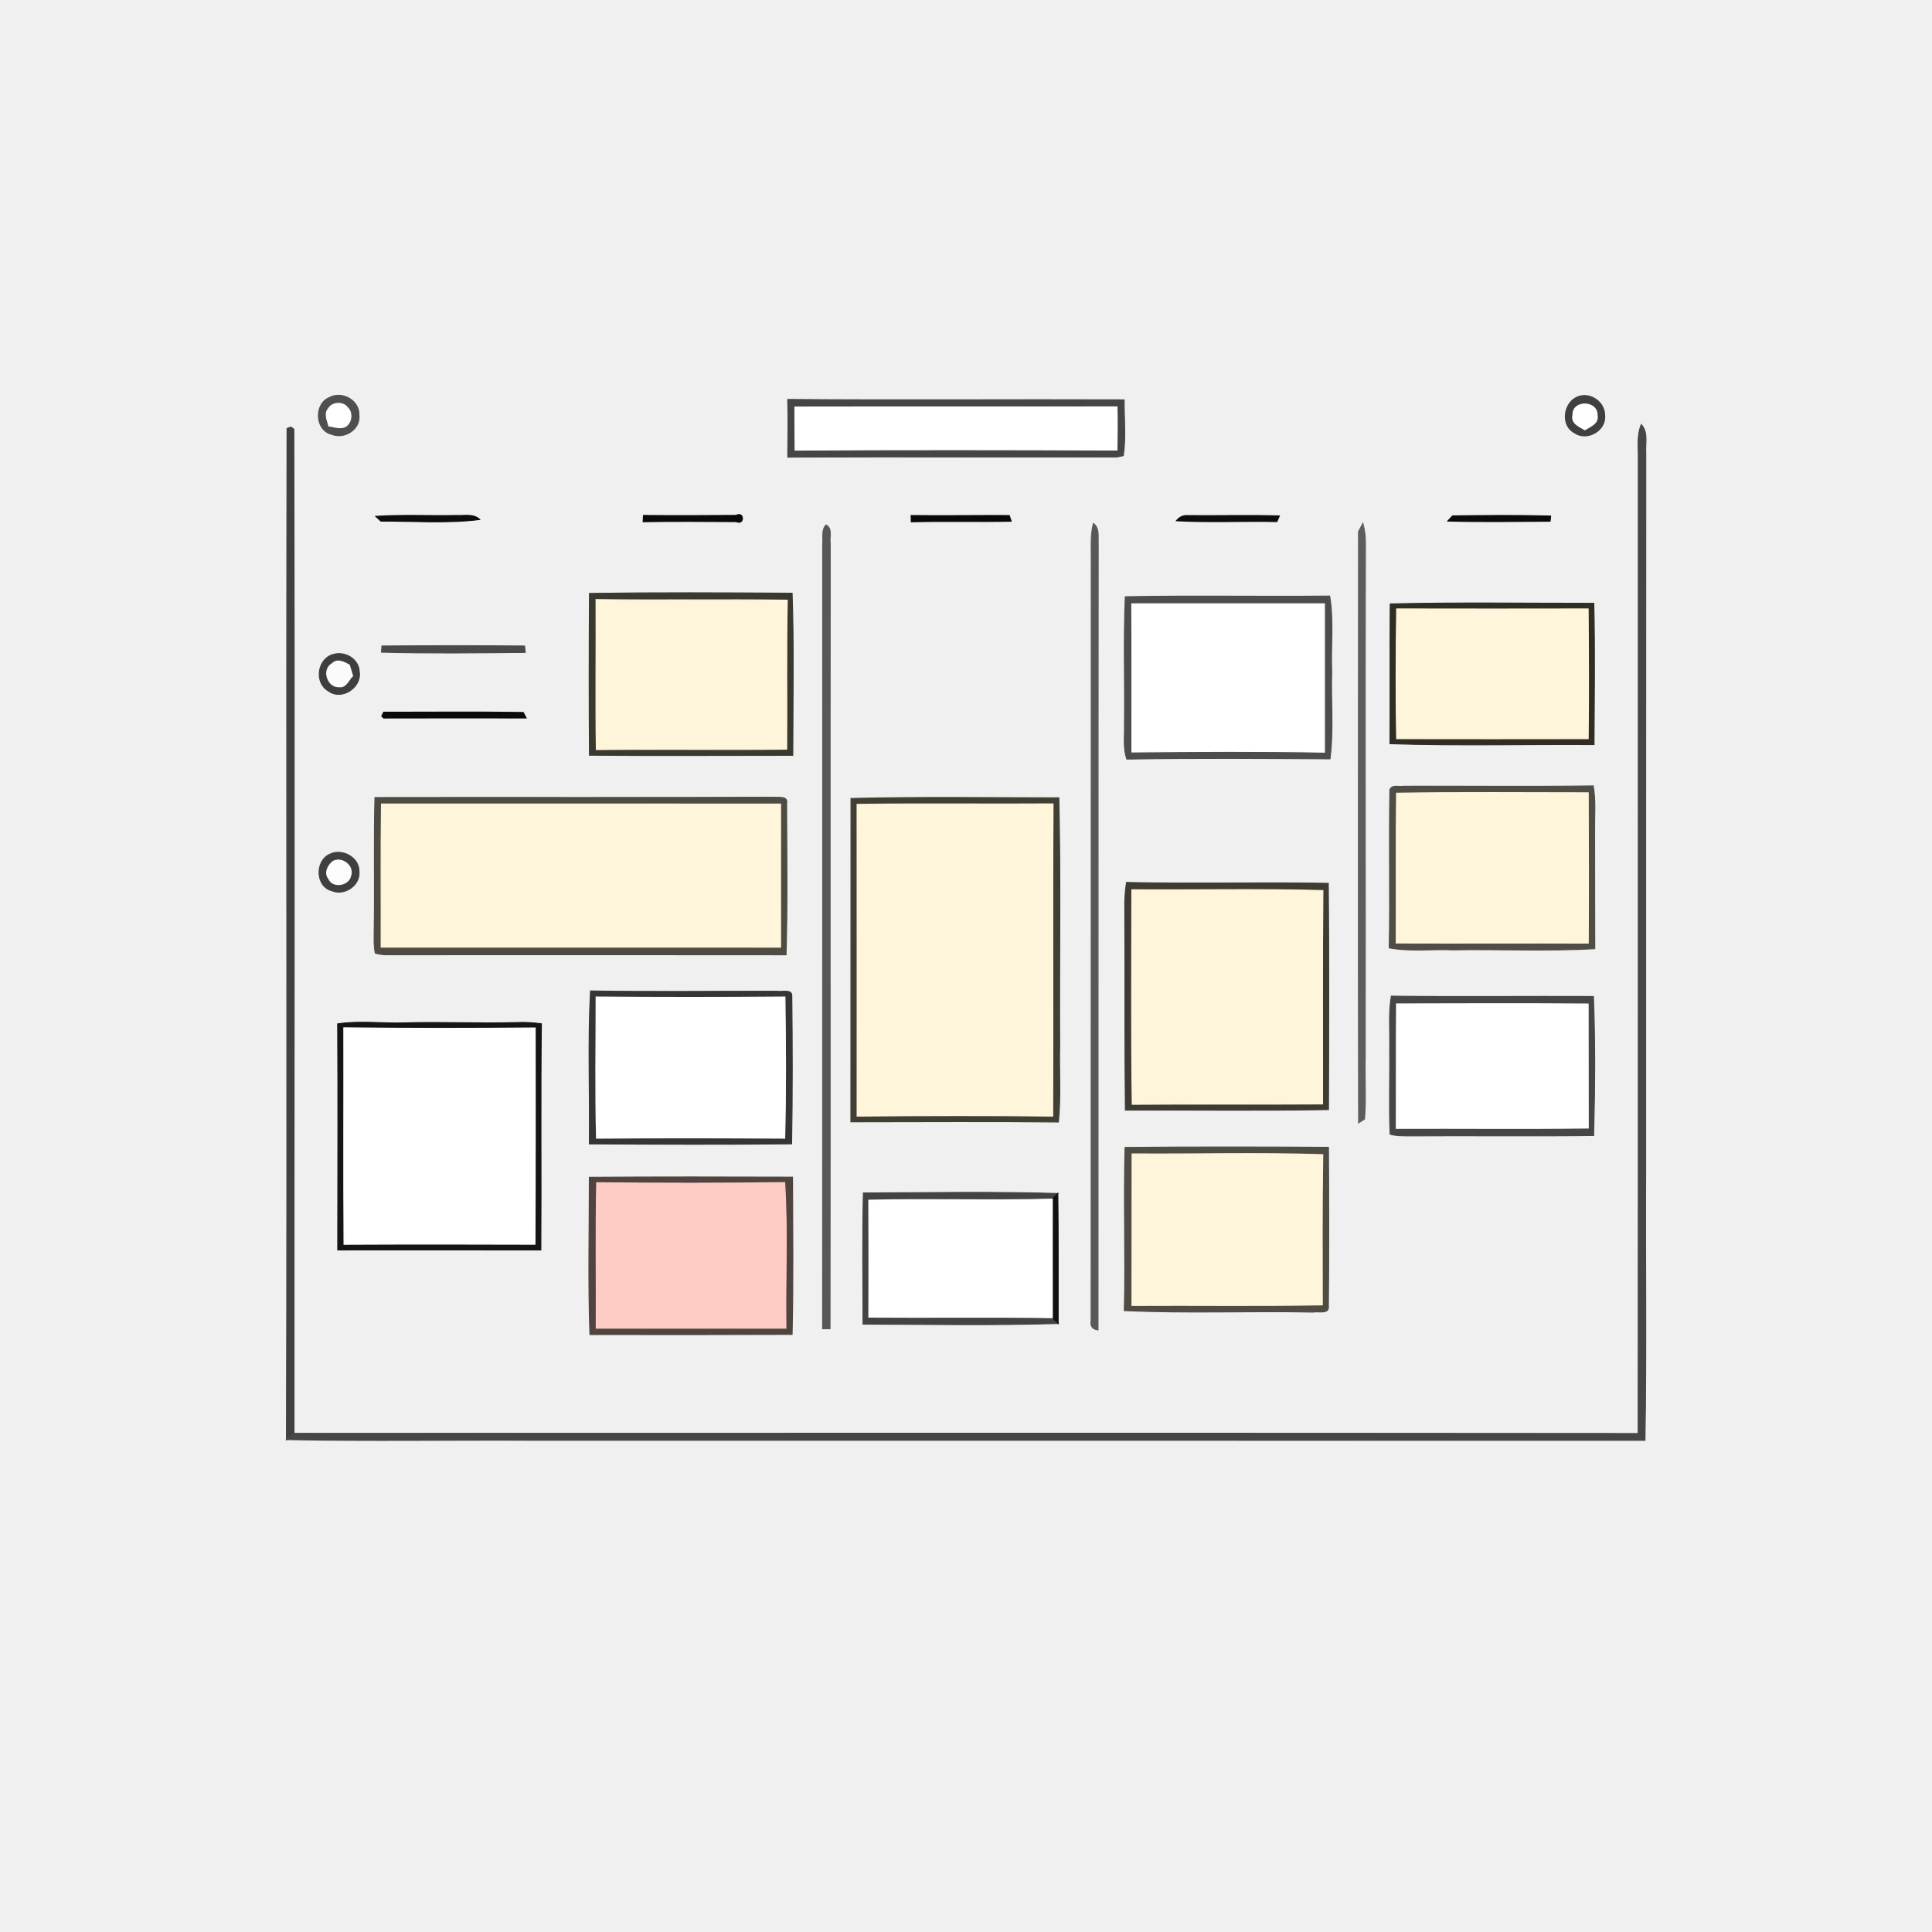
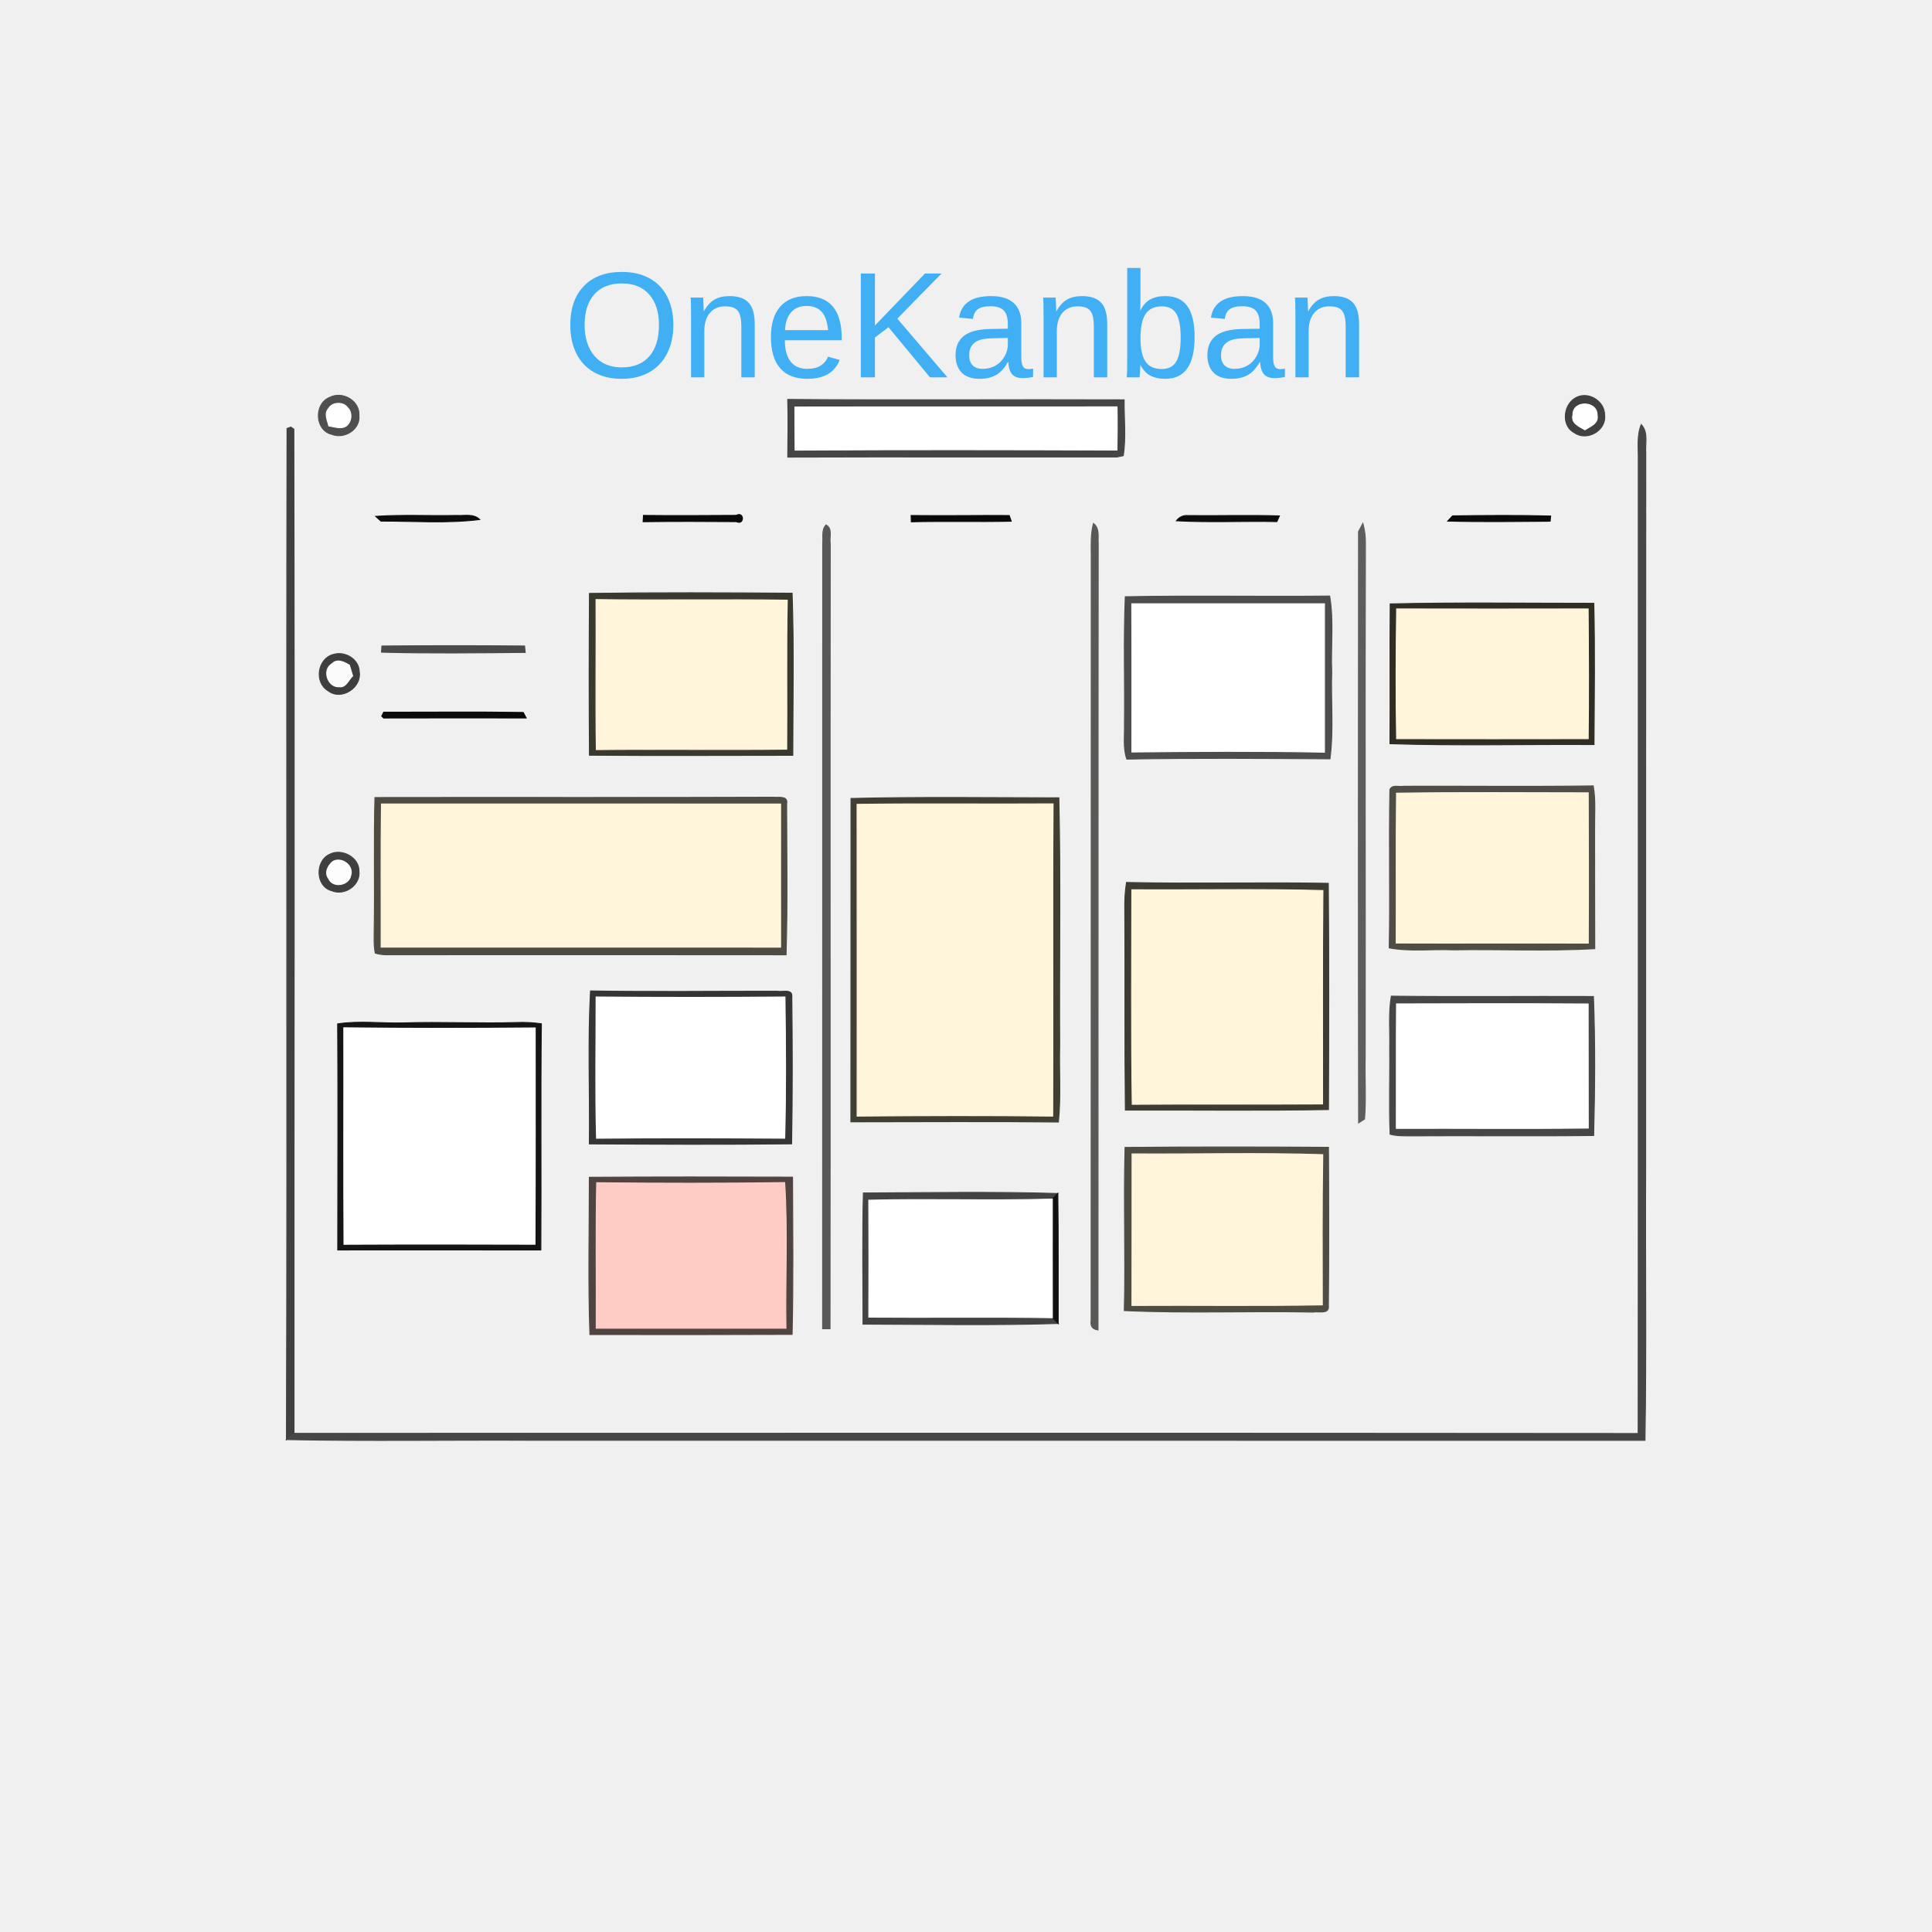
<svg xmlns="http://www.w3.org/2000/svg" height="512pt" version="1.1" viewBox="0 0 512 512" width="512pt">
  <path d="M 0.00 0.00 L 512.00 0.00 L 512.00 512.00 L 0.00 512.00 L 0.00 0.00 Z" fill="transparent" opacity="1.00" stroke="transparent" stroke-width="0.25" />
  <path d="M 87.27 105.36 C 90.65 103.50 95.36 106.14 95.13 110.08 C 95.54 113.83 91.24 116.46 87.91 115.10 C 83.46 114.08 83.16 107.05 87.27 105.36 Z" fill="#4f4f4f" opacity="1.00" stroke="#4f4f4f" stroke-width="0.25" />
  <path d="M 417.32 105.57 C 420.63 103.42 425.30 106.18 425.25 110.04 C 425.73 114.07 420.60 117.00 417.31 114.73 C 413.79 113.00 414.20 107.52 417.32 105.57 Z" fill="#404040" opacity="1.00" stroke="#404040" stroke-width="0.25" />
  <path d="M 208.75 105.85 C 238.47 106.10 268.19 105.84 297.91 105.96 C 297.87 110.88 298.43 115.89 297.69 120.75 C 297.28 120.84 296.46 121.01 296.05 121.10 C 266.95 121.14 237.86 121.04 208.76 121.14 C 208.80 116.04 208.90 110.94 208.75 105.85 Z" fill="#454545" opacity="1.00" stroke="#454545" stroke-width="0.25" />
  <path d="M 87.09 108.23 C 88.05 106.55 90.96 106.42 92.07 107.99 C 93.46 109.28 93.24 111.74 91.77 112.89 C 90.33 113.82 88.66 113.08 87.14 112.89 C 86.78 111.37 85.82 109.62 87.09 108.23 Z" fill="#ffffff" opacity="1.00" stroke="#ffffff" stroke-width="0.25" />
  <path d="M 416.85 109.92 C 416.72 106.05 423.30 106.15 423.25 109.95 C 423.74 112.21 421.51 112.94 420.01 113.90 C 418.48 112.99 416.26 112.16 416.85 109.92 Z" fill="#ffffff" opacity="1.00" stroke="#ffffff" stroke-width="0.25" />
  <path d="M 210.65 107.86 C 239.11 107.80 267.57 107.88 296.03 107.82 C 296.11 111.64 296.08 115.45 296.01 119.27 C 267.58 119.17 239.14 119.12 210.71 119.29 C 210.66 115.48 210.67 111.67 210.65 107.86 Z" fill="#ffffff" opacity="1.00" stroke="#ffffff" stroke-width="0.25" />
  <path d="M 76.07 113.55 L 77.08 113.18 L 77.87 113.73 C 78.07 202.43 77.88 291.15 77.92 379.85 C 77.41 380.27 76.41 381.09 75.91 381.51 C 76.17 292.19 75.85 202.86 76.07 113.55 Z" fill="#404040" opacity="1.00" stroke="#404040" stroke-width="0.25" />
  <path d="M 434.16 122.00 C 434.23 118.83 433.71 115.53 434.94 112.50 C 436.88 114.55 435.96 117.52 436.15 120.04 C 436.09 183.36 436.14 246.69 436.12 310.01 C 436.00 333.91 436.34 357.82 435.94 381.71 C 337.65 381.67 239.36 381.71 141.06 381.69 C 119.35 381.57 97.62 381.95 75.91 381.51 C 76.41 381.09 77.41 380.27 77.92 379.85 C 196.65 379.85 315.39 379.77 434.13 379.89 C 434.20 293.93 434.14 207.96 434.16 122.00 Z" fill="#464646" opacity="1.00" stroke="#464646" stroke-width="0.25" />
  <path d="M 99.58 136.84 C 106.73 136.36 113.90 136.75 121.05 136.60 C 123.09 136.73 125.49 136.06 127.12 137.68 C 118.48 138.76 109.65 138.07 100.95 138.10 C 100.61 137.78 99.93 137.15 99.58 136.84 Z" fill="#0c0c0c" opacity="1.00" stroke="#0c0c0c" stroke-width="0.25" />
  <path d="M 170.52 136.59 C 178.71 136.68 186.90 136.62 195.09 136.58 C 197.28 135.41 197.33 139.30 195.13 138.24 C 186.89 138.18 178.66 138.15 170.43 138.26 L 170.52 136.59 Z" fill="#090909" opacity="1.00" stroke="#090909" stroke-width="0.25" />
  <path d="M 241.46 136.61 C 250.13 136.72 258.79 136.57 267.46 136.61 C 267.59 136.99 267.85 137.75 267.98 138.13 C 259.15 138.32 250.32 138.08 241.50 138.28 L 241.46 136.61 Z" fill="#080808" opacity="1.00" stroke="#080808" stroke-width="0.25" />
  <path d="M 311.75 138.01 C 312.57 136.98 313.61 136.52 314.89 136.63 C 322.94 136.72 331.00 136.47 339.05 136.72 C 338.88 137.10 338.55 137.86 338.39 138.23 C 329.51 138.04 320.61 138.50 311.75 138.01 Z" fill="#0c0c0c" opacity="1.00" stroke="#0c0c0c" stroke-width="0.25" />
  <path d="M 383.67 138.09 C 383.99 137.75 384.63 137.06 384.95 136.71 C 393.60 136.60 402.29 136.51 410.94 136.75 L 410.80 138.13 C 401.76 138.20 392.71 138.34 383.67 138.09 Z" fill="#0a0a0a" opacity="1.00" stroke="#0a0a0a" stroke-width="0.25" />
  <path d="M 218.02 144.01 C 218.19 142.38 217.66 140.41 218.91 139.11 C 220.71 140.04 219.74 142.41 220.03 144.01 C 219.93 213.38 220.06 282.76 219.97 352.13 C 219.48 352.13 218.49 352.13 218.00 352.13 C 217.99 282.75 218.05 213.38 218.02 144.01 Z" fill="#585858" opacity="1.00" stroke="#585858" stroke-width="0.25" />
  <path d="M 289.19 147.01 C 289.16 144.24 289.07 141.43 289.76 138.72 C 291.47 140.01 290.92 142.22 291.04 144.02 C 290.97 213.50 291.03 282.98 290.99 352.46 C 289.51 352.25 288.91 351.43 289.16 350.00 C 289.15 282.33 289.20 214.67 289.19 147.01 Z" fill="#585857" opacity="1.00" stroke="#585857" stroke-width="0.25" />
  <path d="M 360.02 140.87 C 360.31 140.32 360.89 139.22 361.18 138.68 C 361.65 140.41 361.88 142.20 361.86 144.01 C 361.70 189.35 361.88 234.69 361.80 280.03 C 361.66 285.53 362.06 291.06 361.62 296.55 C 361.22 296.80 360.43 297.32 360.04 297.58 C 359.94 245.34 360.00 193.10 360.02 140.87 Z" fill="#5d5d5d" opacity="1.00" stroke="#5d5d5d" stroke-width="0.25" />
  <path d="M 156.21 157.26 C 174.11 157.00 192.02 157.08 209.92 157.21 C 210.43 171.52 210.11 185.85 210.10 200.17 C 192.13 200.17 174.17 200.29 156.21 200.14 C 156.10 185.85 156.12 171.56 156.21 157.26 Z" fill="#3a3930" opacity="1.00" stroke="#3a3930" stroke-width="0.25" />
  <path d="M 298.21 158.14 C 316.26 157.79 334.32 158.15 352.38 157.96 C 353.50 164.58 352.65 171.34 352.92 178.03 C 352.67 185.71 353.47 193.47 352.46 201.10 C 334.51 200.99 316.55 200.85 298.61 201.17 C 297.59 198.22 298.07 195.05 297.99 192.00 C 298.13 180.71 297.73 169.42 298.21 158.14 Z" fill="#4d4d4d" opacity="1.00" stroke="#4d4d4d" stroke-width="0.25" />
  <path d="M 157.95 158.89 C 174.84 159.12 191.74 158.82 208.64 159.05 C 208.37 172.21 208.59 185.37 208.49 198.54 C 191.67 198.74 174.85 198.48 158.03 198.66 C 157.82 185.41 158.03 172.15 157.95 158.89 Z" fill="#fff5da" opacity="1.00" stroke="#fff5da" stroke-width="0.25" />
  <path d="M 299.93 160.00 C 316.95 159.99 333.98 160.00 351.00 160.00 C 351.00 173.11 351.00 186.23 351.00 199.34 C 333.99 199.00 316.97 199.11 299.96 199.29 C 299.95 186.19 300.00 173.10 299.93 160.00 Z" fill="#ffffff" opacity="1.00" stroke="#ffffff" stroke-width="0.25" />
  <path d="M 368.42 160.04 C 386.40 159.62 404.39 159.89 422.38 159.88 C 422.68 172.35 422.50 184.84 422.43 197.32 C 404.40 197.20 386.36 197.67 368.35 197.09 C 368.45 184.74 368.30 172.39 368.42 160.04 Z" fill="#302d24" opacity="1.00" stroke="#302d24" stroke-width="0.25" />
  <path d="M 370.12 161.37 C 387.04 161.41 403.96 161.40 420.88 161.37 C 420.97 172.83 421.03 184.29 420.89 195.76 C 403.96 195.81 387.03 195.77 370.11 195.76 C 369.90 184.30 369.97 172.83 370.12 161.37 Z" fill="#fff5da" opacity="1.00" stroke="#fff5da" stroke-width="0.25" />
  <path d="M 101.21 171.20 C 113.81 171.09 126.43 171.08 139.02 171.20 C 139.07 171.63 139.15 172.48 139.19 172.90 C 126.51 173.02 113.78 173.18 101.10 172.84 C 101.13 172.43 101.19 171.61 101.21 171.20 Z" fill="#4a4a4a" opacity="1.00" stroke="#4a4a4a" stroke-width="0.25" />
  <path d="M 88.34 173.43 C 91.40 172.49 95.10 174.64 95.21 177.98 C 95.93 182.24 90.45 185.76 86.98 183.08 C 83.19 180.87 84.14 174.51 88.34 173.43 Z" fill="#3e3e3e" opacity="1.00" stroke="#3e3e3e" stroke-width="0.25" />
  <path d="M 88.00 175.89 C 89.38 174.48 91.20 175.45 92.60 176.27 C 92.82 176.98 93.24 178.41 93.46 179.13 C 92.38 180.12 91.70 182.27 89.91 182.00 C 86.85 182.24 85.23 177.49 88.00 175.89 Z" fill="#fbfbfb" opacity="1.00" stroke="#fbfbfb" stroke-width="0.25" />
  <path d="M 101.16 189.80 C 101.29 189.53 101.55 189.00 101.68 188.73 C 114.01 188.76 126.35 188.60 138.67 188.81 L 139.44 190.27 C 126.85 190.25 114.26 190.25 101.68 190.28 L 101.16 189.80 Z" fill="#0a0a0a" opacity="1.00" stroke="#0a0a0a" stroke-width="0.25" />
  <path d="M 368.34 209.21 C 368.99 207.85 370.82 208.60 371.99 208.36 C 388.73 208.30 405.48 208.50 422.23 208.27 C 422.91 212.14 422.54 216.08 422.59 219.99 C 422.62 230.47 422.58 240.94 422.63 251.42 C 410.11 252.11 397.52 251.51 384.98 251.72 C 379.38 251.48 373.70 252.23 368.16 251.20 C 368.43 237.21 368.05 223.20 368.34 209.21 Z" fill="#4f4d45" opacity="1.00" stroke="#4f4d45" stroke-width="0.25" />
  <path d="M 370.09 210.20 C 387.02 209.94 403.96 210.09 420.90 210.10 C 420.96 223.38 420.99 236.66 420.91 249.94 C 403.94 249.87 386.98 249.98 370.01 249.91 C 370.07 236.67 369.94 223.43 370.09 210.20 Z" fill="#fff5da" opacity="1.00" stroke="#fff5da" stroke-width="0.25" />
  <path d="M 99.36 211.35 C 134.58 211.28 169.80 211.41 205.02 211.27 C 206.24 211.44 208.91 210.79 208.47 212.97 C 208.50 226.32 208.72 239.69 208.32 253.03 C 173.21 252.99 138.11 253.00 103.01 253.02 C 101.79 253.07 100.61 252.93 99.45 252.60 C 99.01 250.43 99.17 248.20 99.17 246.01 C 99.35 234.45 99.05 222.90 99.36 211.35 Z" fill="#4e4c42" opacity="1.00" stroke="#4e4c42" stroke-width="0.25" />
  <path d="M 225.52 211.60 C 243.87 211.15 262.25 211.41 280.61 211.43 C 281.12 233.29 280.70 255.18 280.83 277.04 C 280.65 283.81 281.18 290.60 280.49 297.35 C 262.16 297.15 243.82 297.30 225.49 297.30 C 225.49 268.74 225.53 240.17 225.52 211.60 Z" fill="#413e34" opacity="1.00" stroke="#413e34" stroke-width="0.25" />
  <path d="M 101.09 213.06 C 136.35 213.08 171.61 213.03 206.87 213.08 C 206.89 225.72 206.84 238.37 206.87 251.01 C 171.58 250.98 136.29 251.01 101.00 251.00 C 101.04 238.35 100.91 225.70 101.09 213.06 Z" fill="#fff5da" opacity="1.00" stroke="#fff5da" stroke-width="0.25" />
  <path d="M 227.13 213.16 C 244.45 212.91 261.77 213.15 279.08 213.03 C 278.89 240.61 279.10 268.20 278.98 295.78 C 261.70 295.58 244.42 295.63 227.14 295.78 C 227.16 268.24 227.14 240.70 227.13 213.16 Z" fill="#fff5da" opacity="1.00" stroke="#fff5da" stroke-width="0.25" />
  <path d="M 87.29 226.43 C 90.49 224.69 95.27 227.18 95.14 230.97 C 95.51 234.64 91.28 237.46 87.94 236.06 C 83.62 234.94 83.45 228.27 87.29 226.43 Z" fill="#3f3f3f" opacity="1.00" stroke="#3f3f3f" stroke-width="0.25" />
  <path d="M 88.26 228.27 C 90.63 226.98 93.87 229.50 92.93 232.09 C 92.43 234.66 88.21 235.40 87.11 232.86 C 85.89 231.31 86.91 229.32 88.26 228.27 Z" fill="#fdfdfd" opacity="1.00" stroke="#fdfdfd" stroke-width="0.25" />
  <path d="M 298.53 233.86 C 316.36 234.25 334.19 233.77 352.02 234.09 C 352.20 254.08 352.14 274.07 352.06 294.05 C 334.12 294.37 316.17 294.13 298.23 294.18 C 298.03 276.47 298.19 258.76 298.08 241.05 C 298.02 238.64 298.16 236.23 298.53 233.86 Z" fill="#3d3b32" opacity="1.00" stroke="#3d3b32" stroke-width="0.25" />
  <path d="M 299.94 235.79 C 316.82 235.91 333.71 235.53 350.59 236.00 C 350.40 254.85 350.53 273.71 350.50 292.56 C 333.68 292.67 316.86 292.52 300.05 292.66 C 299.78 273.71 299.92 254.74 299.94 235.79 Z" fill="#fff5da" opacity="1.00" stroke="#fff5da" stroke-width="0.25" />
  <path d="M 156.18 303.14 C 156.35 289.63 155.75 276.09 156.49 262.61 C 172.99 262.89 189.50 262.66 206.00 262.69 C 207.16 262.97 209.95 261.99 209.84 263.98 C 209.99 277.02 210.02 290.08 209.79 303.13 C 191.92 303.33 174.04 303.25 156.18 303.14 Z" fill="#353535" opacity="1.00" stroke="#353535" stroke-width="0.25" />
  <path d="M 157.97 264.21 C 174.65 264.36 191.34 264.35 208.03 264.21 C 208.20 276.68 208.29 289.17 207.96 301.64 C 191.34 301.53 174.71 301.48 158.09 301.65 C 157.73 289.18 157.98 276.69 157.97 264.21 Z" fill="#ffffff" opacity="1.00" stroke="#ffffff" stroke-width="0.25" />
  <path d="M 368.71 263.99 C 386.56 264.21 404.42 264.00 422.28 264.08 C 422.76 276.34 422.66 288.65 422.34 300.92 C 405.92 301.12 389.49 300.91 373.07 301.02 C 371.50 300.98 369.91 301.03 368.40 300.58 C 368.06 293.06 368.38 285.52 368.28 278.00 C 368.40 273.33 367.92 268.62 368.71 263.99 Z" fill="#464646" opacity="1.00" stroke="#464646" stroke-width="0.25" />
  <path d="M 370.09 266.04 C 387.02 265.99 403.95 265.95 420.88 266.06 C 420.91 277.02 420.89 287.98 420.91 298.95 C 403.96 299.16 387.00 298.97 370.04 299.04 C 370.08 288.04 370.00 277.04 370.09 266.04 Z" fill="#ffffff" opacity="1.00" stroke="#ffffff" stroke-width="0.25" />
  <path d="M 89.48 271.34 C 95.27 270.45 101.13 271.24 106.95 271.08 C 116.97 270.76 127.00 271.28 137.03 270.98 C 139.18 270.88 141.34 271.03 143.47 271.31 C 143.23 291.29 143.46 311.27 143.33 331.26 C 125.39 331.23 107.44 331.24 89.50 331.25 C 89.52 311.28 89.61 291.31 89.48 271.34 Z" fill="#151515" opacity="1.00" stroke="#151515" stroke-width="0.25" />
  <path d="M 91.11 272.37 C 108.02 272.58 124.93 272.56 141.84 272.41 C 141.84 291.52 141.88 310.63 141.78 329.74 C 124.91 329.68 108.03 329.67 91.16 329.75 C 91.04 310.63 91.15 291.50 91.11 272.37 Z" fill="#ffffff" opacity="1.00" stroke="#ffffff" stroke-width="0.25" />
  <path d="M 298.15 304.08 C 316.12 303.91 334.09 303.94 352.06 304.05 C 352.14 318.07 352.18 332.09 352.04 346.11 C 352.32 348.40 349.33 347.42 348.02 347.72 C 331.34 347.37 314.62 348.10 297.95 347.32 C 298.31 332.91 297.74 318.49 298.15 304.08 Z" fill="#4e4c43" opacity="1.00" stroke="#4e4c43" stroke-width="0.25" />
  <path d="M 300.01 305.79 C 316.85 305.91 333.71 305.44 350.55 305.99 C 350.33 319.26 350.42 332.54 350.43 345.81 C 333.62 346.11 316.80 345.86 299.98 345.96 C 300.02 332.56 299.98 319.18 300.01 305.79 Z" fill="#fff5da" opacity="1.00" stroke="#fff5da" stroke-width="0.25" />
  <path d="M 156.18 311.99 C 174.13 311.87 192.08 311.89 210.03 311.95 C 210.08 325.84 210.25 339.74 209.92 353.63 C 192.05 353.69 174.19 353.72 156.33 353.67 C 155.84 339.79 156.18 325.88 156.18 311.99 Z" fill="#504441" opacity="1.00" stroke="#504441" stroke-width="0.25" />
  <path d="M 158.12 313.43 C 174.73 313.60 191.34 313.63 207.95 313.39 C 208.79 326.22 208.08 339.14 208.29 352.00 C 191.53 351.98 174.76 352.00 158.00 352.00 C 158.07 339.14 157.85 326.28 158.12 313.43 Z" fill="#ffcbc5" opacity="1.00" stroke="#ffcbc5" stroke-width="0.25" />
  <path d="M 228.80 316.15 C 245.98 316.08 263.17 315.77 280.34 316.29 C 279.98 316.66 279.25 317.40 278.88 317.77 C 262.67 318.23 246.45 317.67 230.23 318.06 C 230.30 328.39 230.28 338.72 230.24 349.06 C 246.46 349.19 262.68 348.94 278.89 349.21 C 279.28 349.59 280.05 350.36 280.43 350.74 C 263.21 351.28 245.95 350.95 228.71 350.91 C 228.69 339.32 228.52 327.73 228.80 316.15 Z" fill="#434343" opacity="1.00" stroke="#434343" stroke-width="0.25" />
  <path d="M 278.88 317.77 C 279.25 317.40 279.98 316.66 280.34 316.29 C 280.49 327.77 280.40 339.26 280.43 350.74 C 280.05 350.36 279.28 349.59 278.89 349.21 C 278.88 338.73 278.86 328.25 278.88 317.77 Z" fill="#111111" opacity="1.00" stroke="#111111" stroke-width="0.25" />
  <path d="M 230.23 318.06 C 246.45 317.67 262.67 318.23 278.88 317.77 C 278.86 328.25 278.88 338.73 278.89 349.21 C 262.68 348.94 246.46 349.19 230.24 349.06 C 230.28 338.72 230.30 328.39 230.23 318.06 Z" fill="#ffffff" opacity="1.00" stroke="#ffffff" stroke-width="0.25" />
+   <text x="256" y="100" font-family="Arial" font-size="40" fill="#40aff4" text-anchor="middle">OneKanban</text>
</svg>
